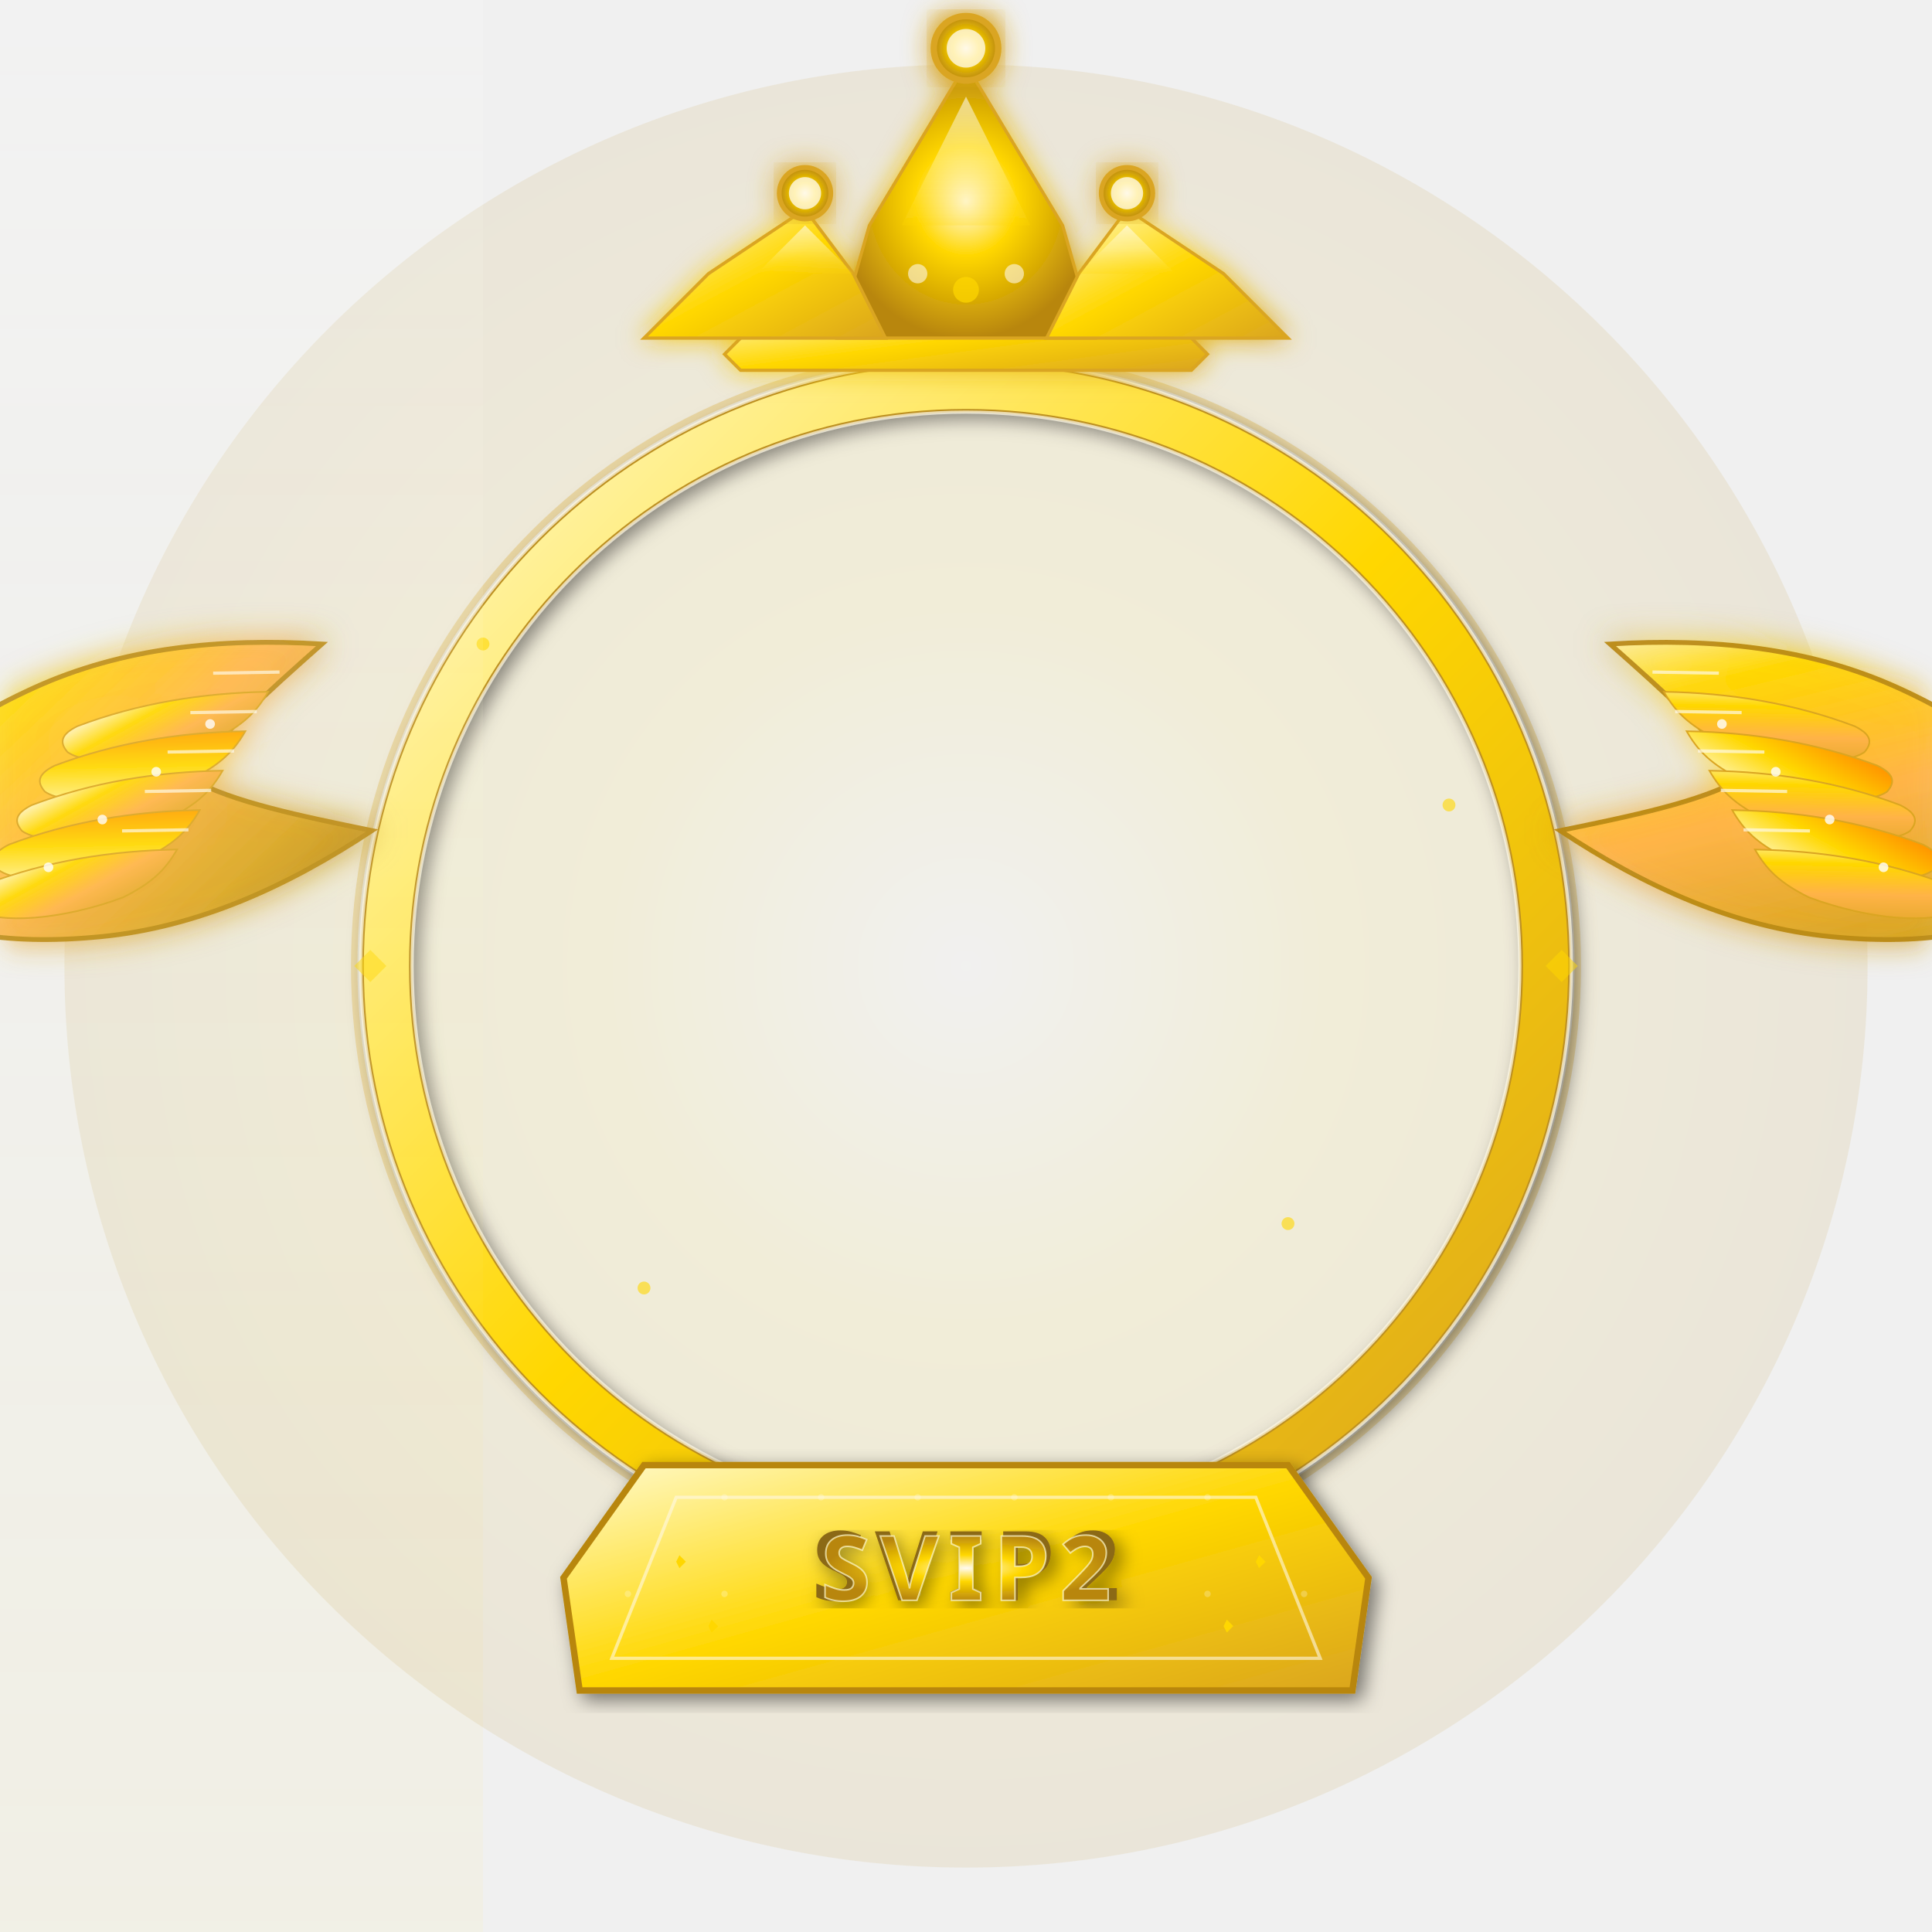
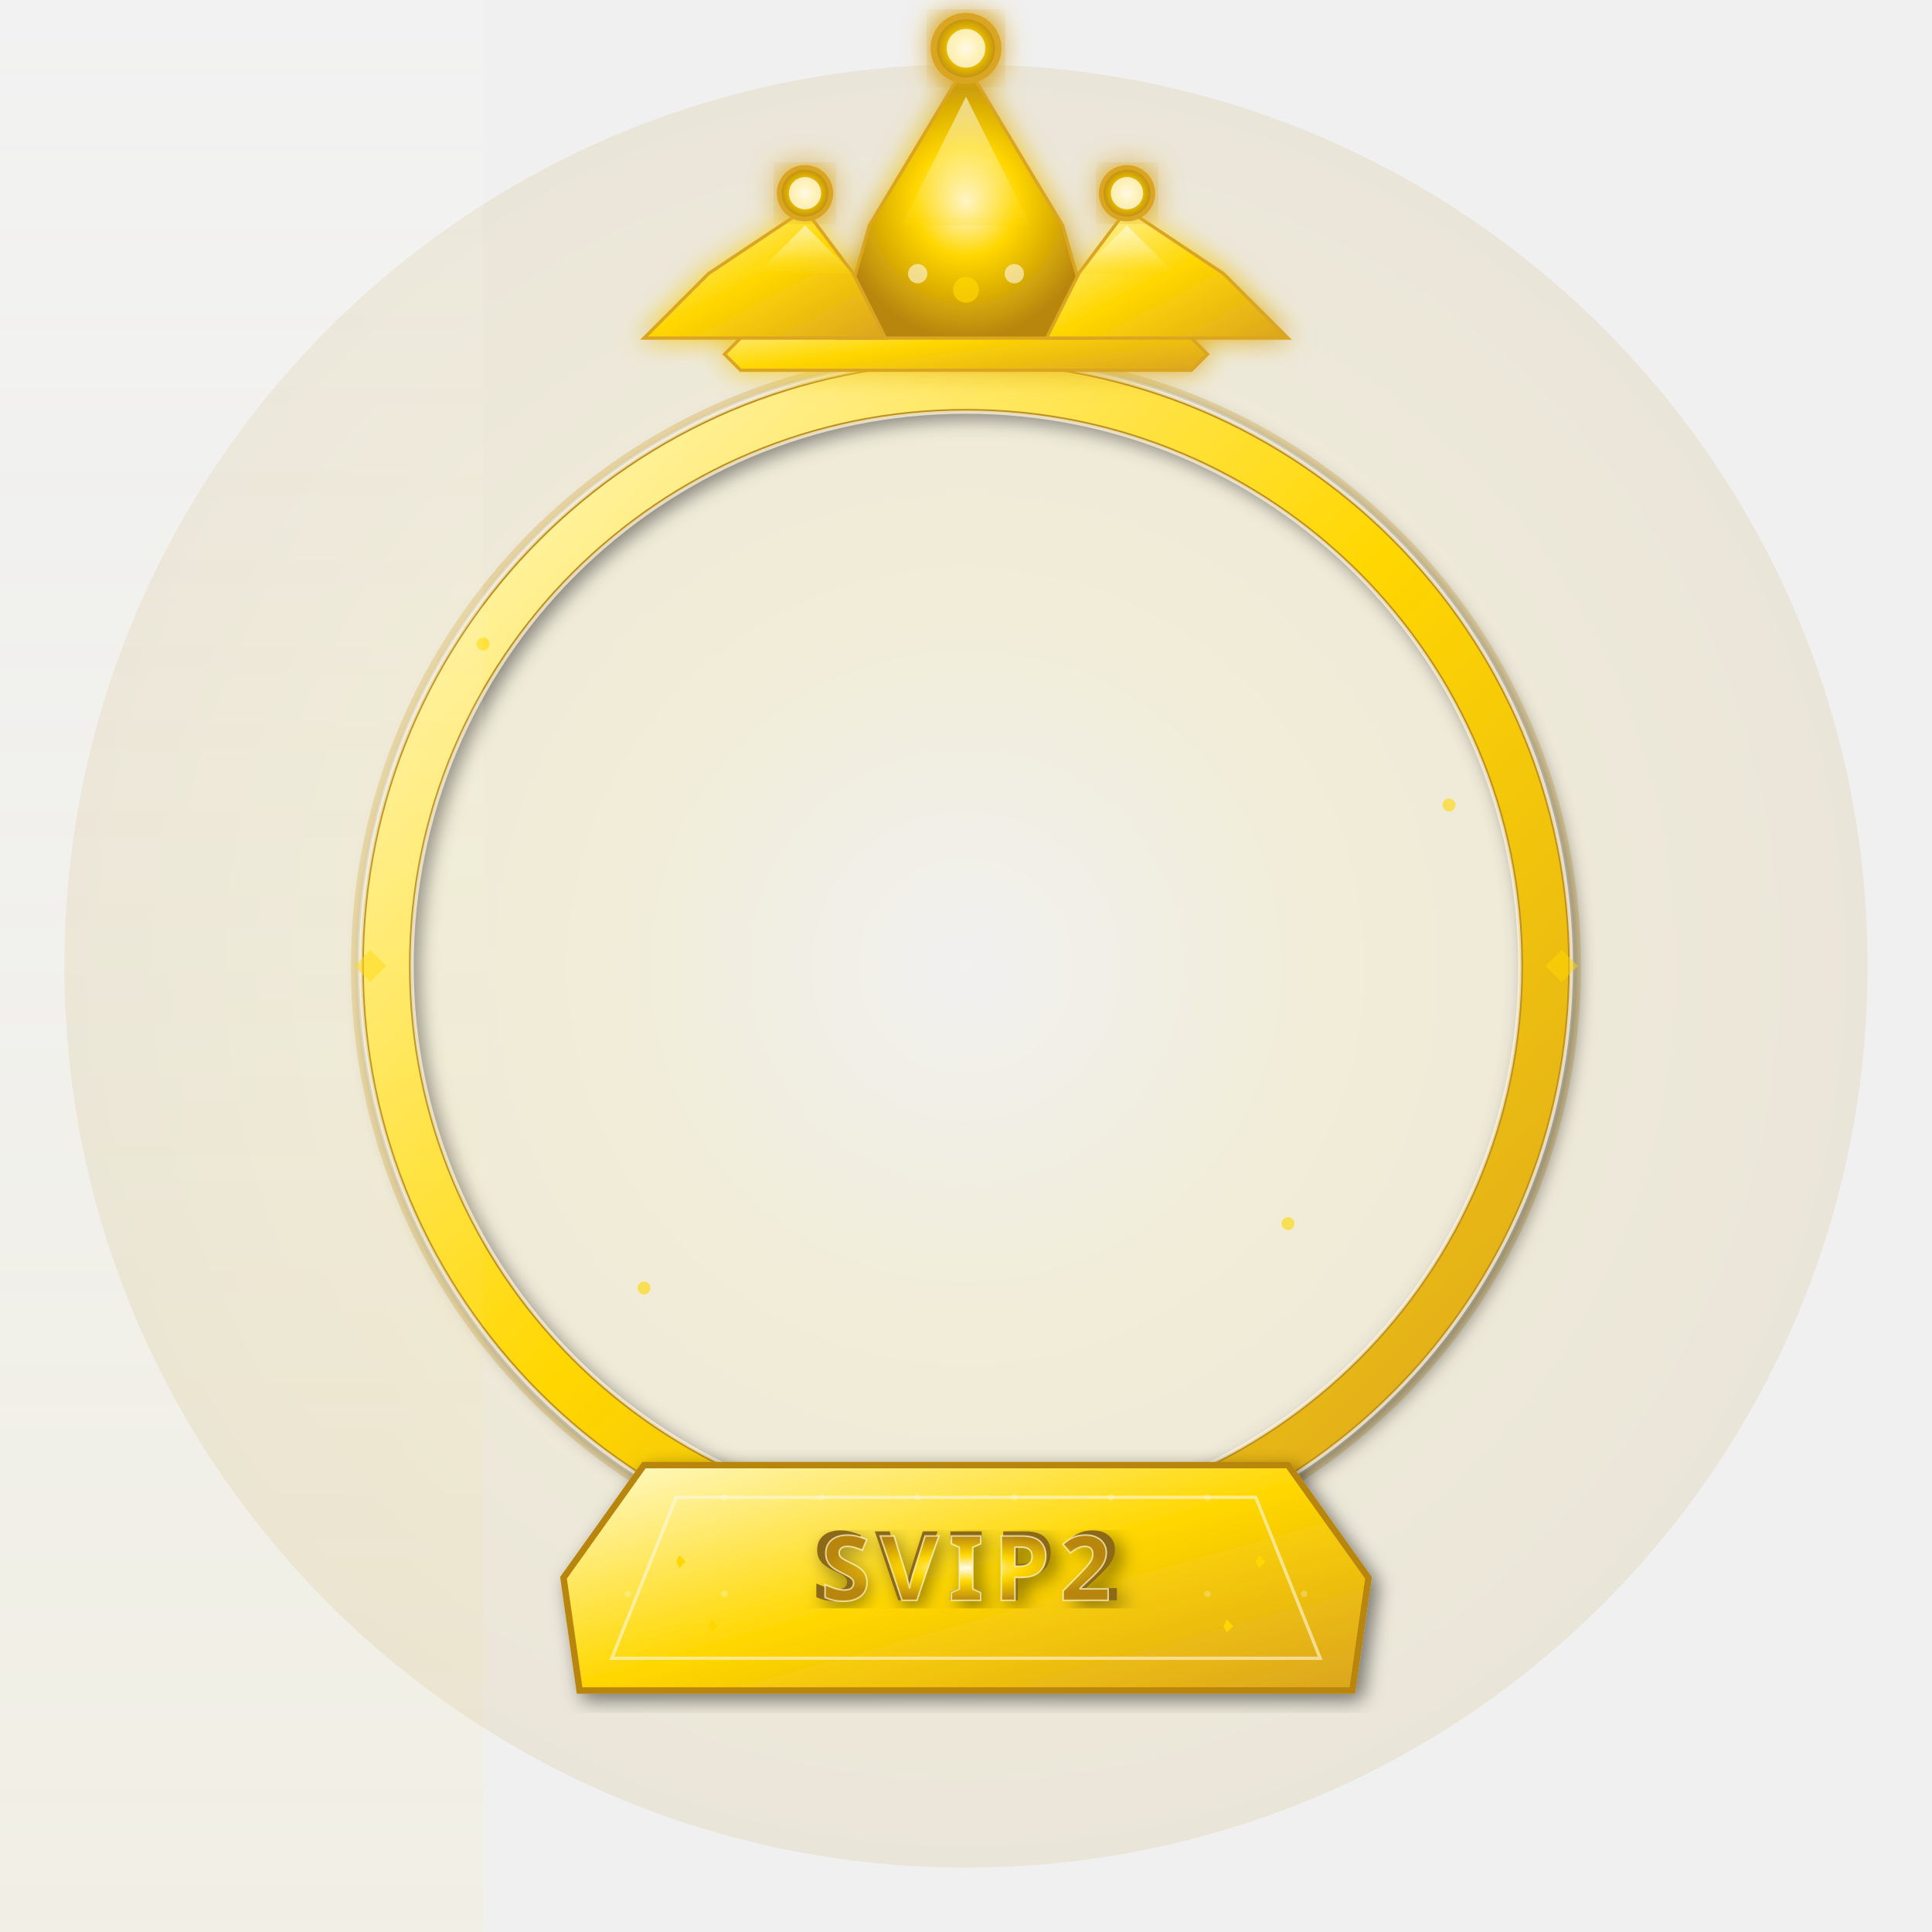
<svg xmlns="http://www.w3.org/2000/svg" width="600" height="600" viewBox="0 0 600 600" fill="none">
  <defs>
    <linearGradient id="goldGradient1" x1="0" y1="0" x2="1" y2="1">
      <stop offset="0%" stop-color="#fffacd" />
      <stop offset="50%" stop-color="#ffd700" />
      <stop offset="100%" stop-color="#daa520" />
    </linearGradient>
    <radialGradient id="goldRadial" cx="50%" cy="50%" r="50%">
      <stop offset="0%" stop-color="#fffaf0" />
      <stop offset="40%" stop-color="#ffd700" />
      <stop offset="100%" stop-color="#b8860b" />
    </radialGradient>
    <linearGradient id="goldShine" x1="0" y1="0" x2="0" y2="1">
      <stop offset="0%" stop-color="#ffffff" stop-opacity="0.8" />
      <stop offset="50%" stop-color="#fffacd" stop-opacity="0.5" />
      <stop offset="100%" stop-color="#ffd700" stop-opacity="0.3" />
-     </linearGradient>
-     <linearGradient id="goldWingGrad1" x1="0" y1="0" x2="1" y2="1">
-       <stop offset="0%" stop-color="#fff9e6" />
-       <stop offset="30%" stop-color="#ffd700" />
-       <stop offset="60%" stop-color="#ffb347" />
-       <stop offset="100%" stop-color="#daa520" />
-     </linearGradient>
-     <linearGradient id="goldWingGrad2" x1="0" y1="1" x2="1" y2="0">
-       <stop offset="0%" stop-color="#fffacd" />
-       <stop offset="50%" stop-color="#ffd700" />
-       <stop offset="100%" stop-color="#ff8c00" />
-     </linearGradient>
-     <linearGradient id="featherGrad" x1="0" y1="0" x2="1" y2="1">
-       <stop offset="0%" stop-color="#fffaf0" />
-       <stop offset="20%" stop-color="#ffd700" />
-       <stop offset="50%" stop-color="#ffb347" />
-       <stop offset="80%" stop-color="#daa520" />
-       <stop offset="100%" stop-color="#b8860b" />
    </linearGradient>
    <filter id="glow">
      <feGaussianBlur stdDeviation="4" result="coloredBlur" />
      <feMerge>
        <feMergeNode in="coloredBlur" />
        <feMergeNode in="SourceGraphic" />
      </feMerge>
    </filter>
    <filter id="shadow">
      <feGaussianBlur in="SourceAlpha" stdDeviation="3" />
      <feOffset dx="2" dy="2" result="offsetblur" />
      <feComponentTransfer>
        <feFuncA type="linear" slope="0.5" />
      </feComponentTransfer>
      <feMerge>
        <feMergeNode />
        <feMergeNode in="SourceGraphic" />
      </feMerge>
    </filter>
    <filter id="goldGlow">
      <feGaussianBlur stdDeviation="5" result="coloredBlur" />
      <feMerge>
        <feMergeNode in="coloredBlur" />
        <feMergeNode in="SourceGraphic" />
      </feMerge>
    </filter>
    <pattern id="ornament" x="0" y="0" width="20" height="20" patternUnits="userSpaceOnUse">
      <circle cx="10" cy="10" r="2" fill="#daa520" opacity="0.3" />
      <circle cx="0" cy="0" r="1" fill="#ffd700" opacity="0.5" />
      <circle cx="20" cy="20" r="1" fill="#ffd700" opacity="0.5" />
    </pattern>
    <pattern id="sparkle" x="0" y="0" width="30" height="30" patternUnits="userSpaceOnUse">
      <circle cx="15" cy="15" r="1" fill="#ffffff" opacity="0.8">
        <animate attributeName="r" values="1;3;1" dur="2s" repeatCount="indefinite" />
      </circle>
    </pattern>
  </defs>
  <ellipse cx="300" cy="300" rx="280" ry="280" fill="url(#goldRadial)" opacity="0.1" />
  <circle cx="300" cy="300" r="190" fill="none" stroke="#daa520" stroke-width="2" opacity="0.3" />
  <circle cx="300" cy="300" r="180" fill="none" stroke="#b8860b" stroke-width="16" filter="url(#shadow)" opacity="0.9" />
  <circle cx="300" cy="300" r="180" fill="none" stroke="url(#goldGradient1)" stroke-width="14" />
  <circle cx="300" cy="300" r="172" fill="none" stroke="#fff9e6" stroke-width="1" opacity="0.7" />
  <circle cx="300" cy="300" r="188" fill="none" stroke="#fff9e6" stroke-width="1" opacity="0.7" />
  <g opacity="0.5">
    <path d="M300,110 L305,105 L310,110 L305,115 Z" fill="#ffd700" />
    <path d="M300,490 L305,485 L310,490 L305,495 Z" fill="#ffd700" />
    <path d="M110,300 L115,295 L120,300 L115,305 Z" fill="#ffd700" />
    <path d="M480,300 L485,295 L490,300 L485,305 Z" fill="#ffd700" />
  </g>
  <g filter="url(#glow)">
    <path d="M240,95 L360,95 L375,110 L370,115 L230,115 L225,110 Z" fill="url(#goldGradient1)" stroke="#daa520" stroke-width="1" />
    <rect x="240" y="100" width="120" height="5" fill="url(#ornament)" />
    <path d="M300,20 L270,70 L260,105 L340,105 L330,70 Z" fill="url(#goldRadial)" stroke="#daa520" stroke-width="1" />
    <path d="M300,30 L280,70 L320,70 Z" fill="url(#goldShine)" opacity="0.7" />
    <path d="M250,65 L220,85 L200,105 L275,105 L265,85 Z" fill="url(#goldGradient1)" stroke="#daa520" stroke-width="1" />
    <path d="M250,70 L235,85 L265,85 Z" fill="url(#goldShine)" opacity="0.7" />
    <path d="M350,65 L380,85 L400,105 L325,105 L335,85 Z" fill="url(#goldGradient1)" stroke="#daa520" stroke-width="1" />
    <path d="M350,70 L365,85 L335,85 Z" fill="url(#goldShine)" opacity="0.7" />
    <circle cx="300" cy="15" r="10" fill="url(#goldRadial)" stroke="#daa520" stroke-width="2" filter="url(#glow)" />
    <circle cx="300" cy="15" r="6" fill="#fff9e6" opacity="0.8" />
    <circle cx="250" cy="60" r="8" fill="url(#goldRadial)" stroke="#daa520" stroke-width="1.5" filter="url(#glow)" />
    <circle cx="250" cy="60" r="5" fill="#fff9e6" opacity="0.8" />
    <circle cx="350" cy="60" r="8" fill="url(#goldRadial)" stroke="#daa520" stroke-width="1.5" filter="url(#glow)" />
    <circle cx="350" cy="60" r="5" fill="#fff9e6" opacity="0.8" />
    <circle cx="285" cy="85" r="3" fill="#fff9e6" opacity="0.6" />
    <circle cx="315" cy="85" r="3" fill="#fff9e6" opacity="0.6" />
    <circle cx="300" cy="90" r="4" fill="#ffd700" opacity="0.7" />
  </g>
-   <g transform="translate(100,200)" filter="url(#goldGlow)">
-     <g transform="rotate(-15)">
-       <path d="M 0,0 C -30,-10 -60,-15 -90,-10 C -120,-5 -140,5 -150,20 C -155,28 -155,35 -150,42                       C -140,55 -120,65 -90,70 C -60,75 -30,70 0,60                       C -20,50 -40,40 -50,30 C -40,20 -20,10 0,0 Z" fill="url(#featherGrad)" stroke="#b8860b" stroke-width="1.5" opacity="0.9" />
-       <path d="M -20,10 C -40,5 -60,3 -80,5 C -85,6 -87,8 -85,12 C -80,18 -60,22 -40,20 C -30,18 -25,15 -20,10 Z" fill="url(#goldWingGrad1)" stroke="#daa520" stroke-width="0.5" />
-       <path d="M -30,20 C -50,15 -70,13 -90,15 C -95,16 -97,18 -95,22 C -90,28 -70,32 -50,30 C -40,28 -35,25 -30,20 Z" fill="url(#goldWingGrad2)" stroke="#daa520" stroke-width="0.5" />
-       <path d="M -40,30 C -60,25 -80,23 -100,25 C -105,26 -107,28 -105,32 C -100,38 -80,42 -60,40 C -50,38 -45,35 -40,30 Z" fill="url(#goldWingGrad1)" stroke="#daa520" stroke-width="0.5" />
-       <path d="M -50,40 C -70,35 -90,33 -110,35 C -115,36 -117,38 -115,42 C -110,48 -90,52 -70,50 C -60,48 -55,45 -50,40 Z" fill="url(#goldWingGrad2)" stroke="#daa520" stroke-width="0.5" />
-       <path d="M -60,50 C -80,45 -100,43 -120,45 C -125,46 -127,48 -125,52 C -120,58 -100,62 -80,60 C -70,58 -65,55 -60,50 Z" fill="url(#goldWingGrad1)" stroke="#daa520" stroke-width="0.5" />
-       <g opacity="0.7">
-         <path d="M -15,5 L -35,0" stroke="#fff9e6" stroke-width="1" />
-         <path d="M -25,15 L -45,10" stroke="#fff9e6" stroke-width="1" />
-         <path d="M -35,25 L -55,20" stroke="#fff9e6" stroke-width="1" />
-         <path d="M -45,35 L -65,30" stroke="#fff9e6" stroke-width="1" />
-         <path d="M -55,45 L -75,40" stroke="#fff9e6" stroke-width="1" />
-       </g>
-       <circle cx="-40" cy="15" r="1.5" fill="#ffffff" opacity="0.8" />
-       <circle cx="-60" cy="25" r="1.5" fill="#ffffff" opacity="0.8" />
-       <circle cx="-80" cy="35" r="1.5" fill="#ffffff" opacity="0.8" />
-       <circle cx="-100" cy="45" r="1.5" fill="#ffffff" opacity="0.8" />
-       <animateTransform attributeName="transform" attributeType="XML" type="rotate" values="-15;-5;-15" dur="4s" repeatCount="indefinite" />
-     </g>
-   </g>
-   <g transform="translate(500,200)" filter="url(#goldGlow)">
-     <g transform="rotate(15)">
-       <path d="M 0,0 C 30,-10 60,-15 90,-10 C 120,-5 140,5 150,20 C 155,28 155,35 150,42                       C 140,55 120,65 90,70 C 60,75 30,70 0,60                       C 20,50 40,40 50,30 C 40,20 20,10 0,0 Z" fill="url(#featherGrad)" stroke="#b8860b" stroke-width="1.5" opacity="0.9" />
-       <path d="M 20,10 C 40,5 60,3 80,5 C 85,6 87,8 85,12 C 80,18 60,22 40,20 C 30,18 25,15 20,10 Z" fill="url(#goldWingGrad1)" stroke="#daa520" stroke-width="0.5" />
-       <path d="M 30,20 C 50,15 70,13 90,15 C 95,16 97,18 95,22 C 90,28 70,32 50,30 C 40,28 35,25 30,20 Z" fill="url(#goldWingGrad2)" stroke="#daa520" stroke-width="0.5" />
-       <path d="M 40,30 C 60,25 80,23 100,25 C 105,26 107,28 105,32 C 100,38 80,42 60,40 C 50,38 45,35 40,30 Z" fill="url(#goldWingGrad1)" stroke="#daa520" stroke-width="0.5" />
-       <path d="M 50,40 C 70,35 90,33 110,35 C 115,36 117,38 115,42 C 110,48 90,52 70,50 C 60,48 55,45 50,40 Z" fill="url(#goldWingGrad2)" stroke="#daa520" stroke-width="0.5" />
-       <path d="M 60,50 C 80,45 100,43 120,45 C 125,46 127,48 125,52 C 120,58 100,62 80,60 C 70,58 65,55 60,50 Z" fill="url(#goldWingGrad1)" stroke="#daa520" stroke-width="0.5" />
-       <g opacity="0.7">
-         <path d="M 15,5 L 35,0" stroke="#fff9e6" stroke-width="1" />
-         <path d="M 25,15 L 45,10" stroke="#fff9e6" stroke-width="1" />
-         <path d="M 35,25 L 55,20" stroke="#fff9e6" stroke-width="1" />
-         <path d="M 45,35 L 65,30" stroke="#fff9e6" stroke-width="1" />
-         <path d="M 55,45 L 75,40" stroke="#fff9e6" stroke-width="1" />
-       </g>
-       <circle cx="40" cy="15" r="1.5" fill="#ffffff" opacity="0.8" />
-       <circle cx="60" cy="25" r="1.5" fill="#ffffff" opacity="0.8" />
-       <circle cx="80" cy="35" r="1.5" fill="#ffffff" opacity="0.8" />
-       <circle cx="100" cy="45" r="1.5" fill="#ffffff" opacity="0.8" />
-       <animateTransform attributeName="transform" attributeType="XML" type="rotate" values="15;5;15" dur="4s" repeatCount="indefinite" />
-     </g>
-   </g>
  <g filter="url(#shadow)">
    <path d="M200,455 L400,455 L425,490 L420,525 L180,525 L175,490 Z" fill="url(#goldGradient1)" stroke="#b8860b" stroke-width="2" />
    <path d="M205,460 L395,460 L415,520 L185,520 Z" fill="url(#sparkle)" opacity="0.3" />
    <path d="M210,465 L390,465 L410,515 L190,515 Z" fill="none" stroke="#fff9e6" stroke-width="1" opacity="0.6" />
    <text x="300" y="497" text-anchor="middle" fill="#8b6914" font-size="30" font-family="Arial Black" font-weight="bold" letter-spacing="3" filter="url(#shadow)">SVIP2</text>
    <text x="300" y="497" text-anchor="middle" fill="url(#goldRadial)" font-size="28" font-family="Arial Black" font-weight="bold" letter-spacing="3">SVIP2</text>
    <text x="300" y="497" text-anchor="middle" fill="none" stroke="#fffacd" stroke-width="0.5" font-size="28" font-family="Arial Black" font-weight="bold" letter-spacing="3" opacity="0.7">SVIP2</text>
    <g fill="#ffd700">
      <path d="M 210,485 L211,487 L213,485 L211,483 Z" />
      <path d="M 390,485 L391,487 L393,485 L391,483 Z" />
      <path d="M 220,505 L221,507 L223,505 L221,503 Z" />
      <path d="M 380,505 L381,507 L383,505 L381,503 Z" />
    </g>
  </g>
  <g opacity="0.6">
    <circle cx="150" cy="200" r="2" fill="#ffd700">
      <animate attributeName="cy" values="200;150;200" dur="3s" repeatCount="indefinite" />
      <animate attributeName="opacity" values="0;1;0" dur="3s" repeatCount="indefinite" />
    </circle>
    <circle cx="450" cy="250" r="2" fill="#ffd700">
      <animate attributeName="cy" values="250;200;250" dur="3.5s" repeatCount="indefinite" />
      <animate attributeName="opacity" values="0;1;0" dur="3.5s" repeatCount="indefinite" />
    </circle>
    <circle cx="200" cy="400" r="2" fill="#ffd700">
      <animate attributeName="cy" values="400;350;400" dur="4s" repeatCount="indefinite" />
      <animate attributeName="opacity" values="0;1;0" dur="4s" repeatCount="indefinite" />
    </circle>
    <circle cx="400" cy="380" r="2" fill="#ffd700">
      <animate attributeName="cy" values="380;330;380" dur="3.2s" repeatCount="indefinite" />
      <animate attributeName="opacity" values="0;1;0" dur="3.2s" repeatCount="indefinite" />
    </circle>
  </g>
  <rect x="0" y="0" width="150" height="600" fill="url(#goldShine)" opacity="0.15">
    <animateTransform attributeName="transform" type="translate" from="-150 0" to="750 0" dur="4s" repeatCount="indefinite" />
  </rect>
</svg>
